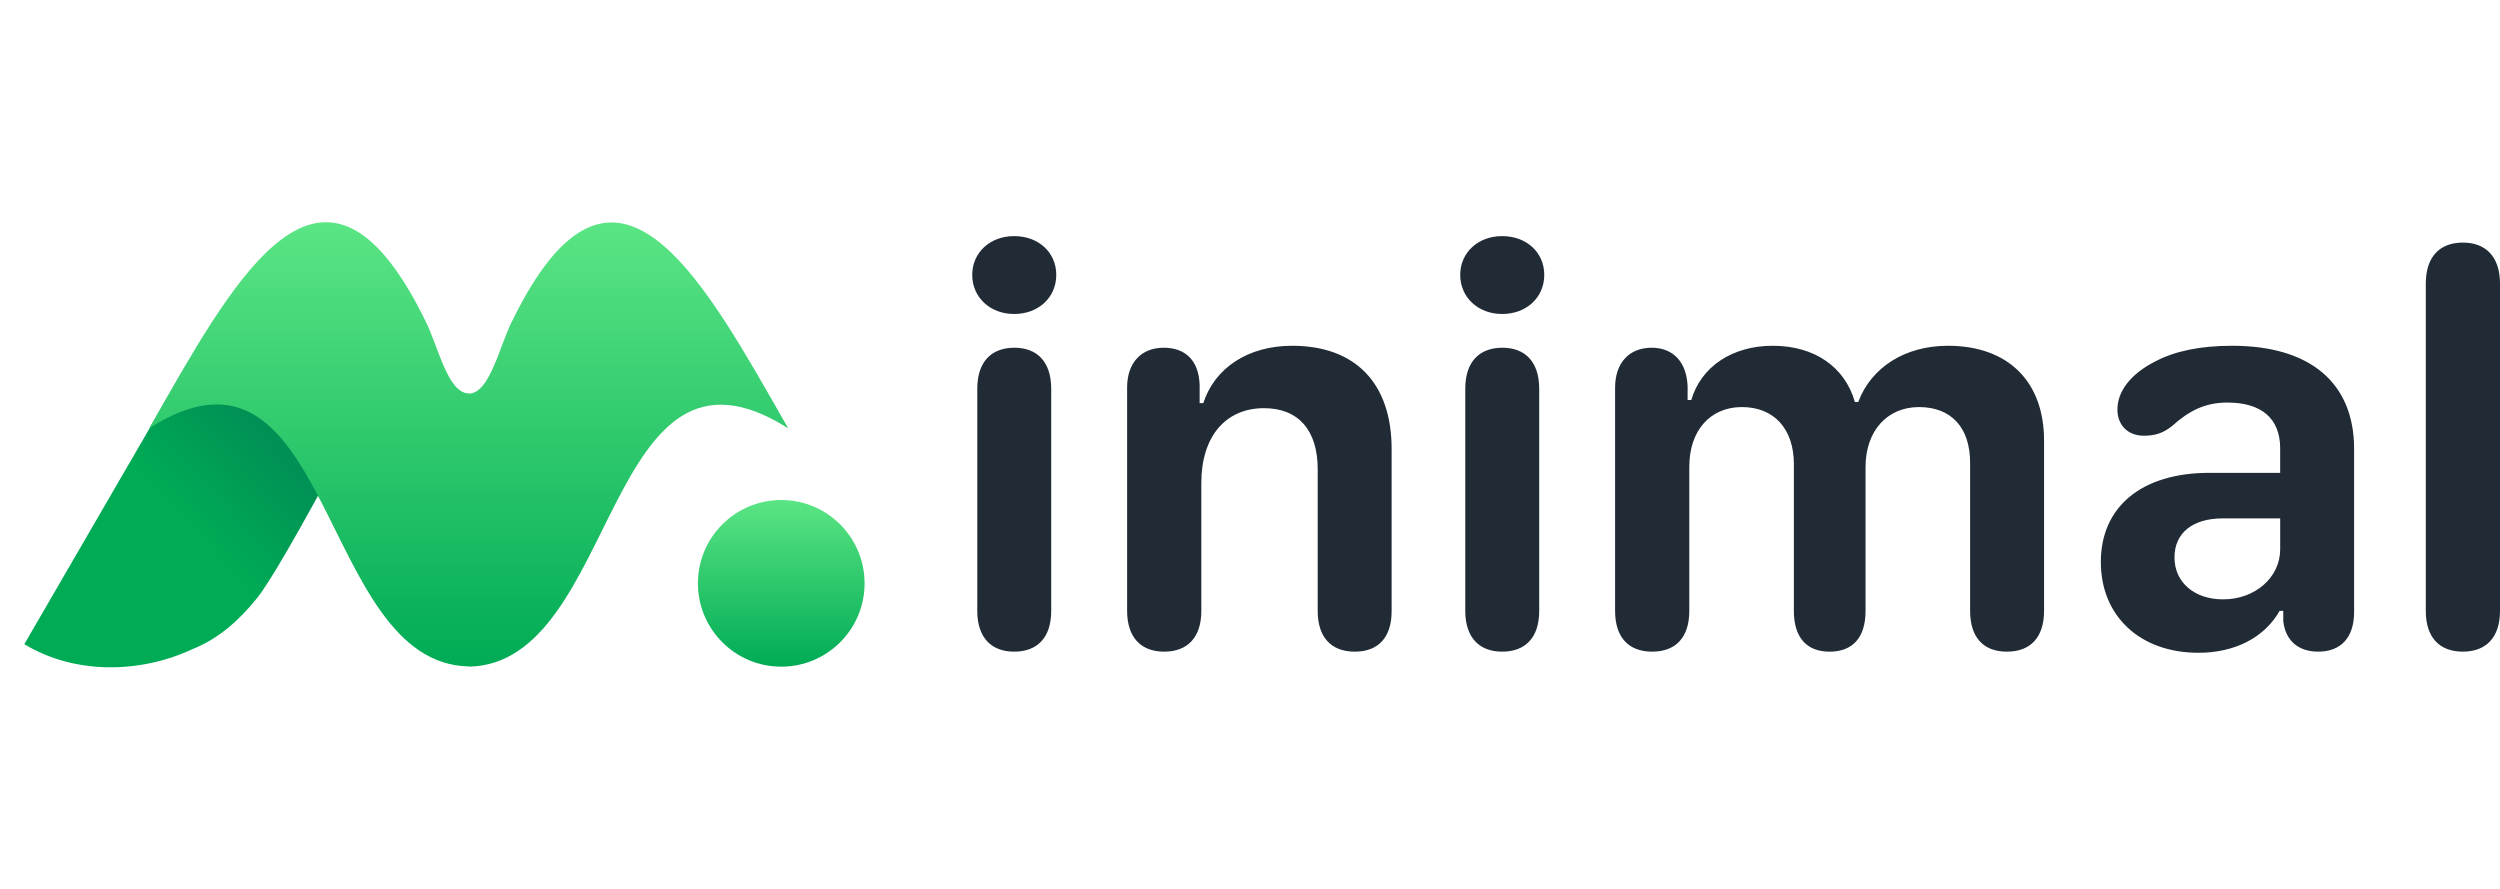
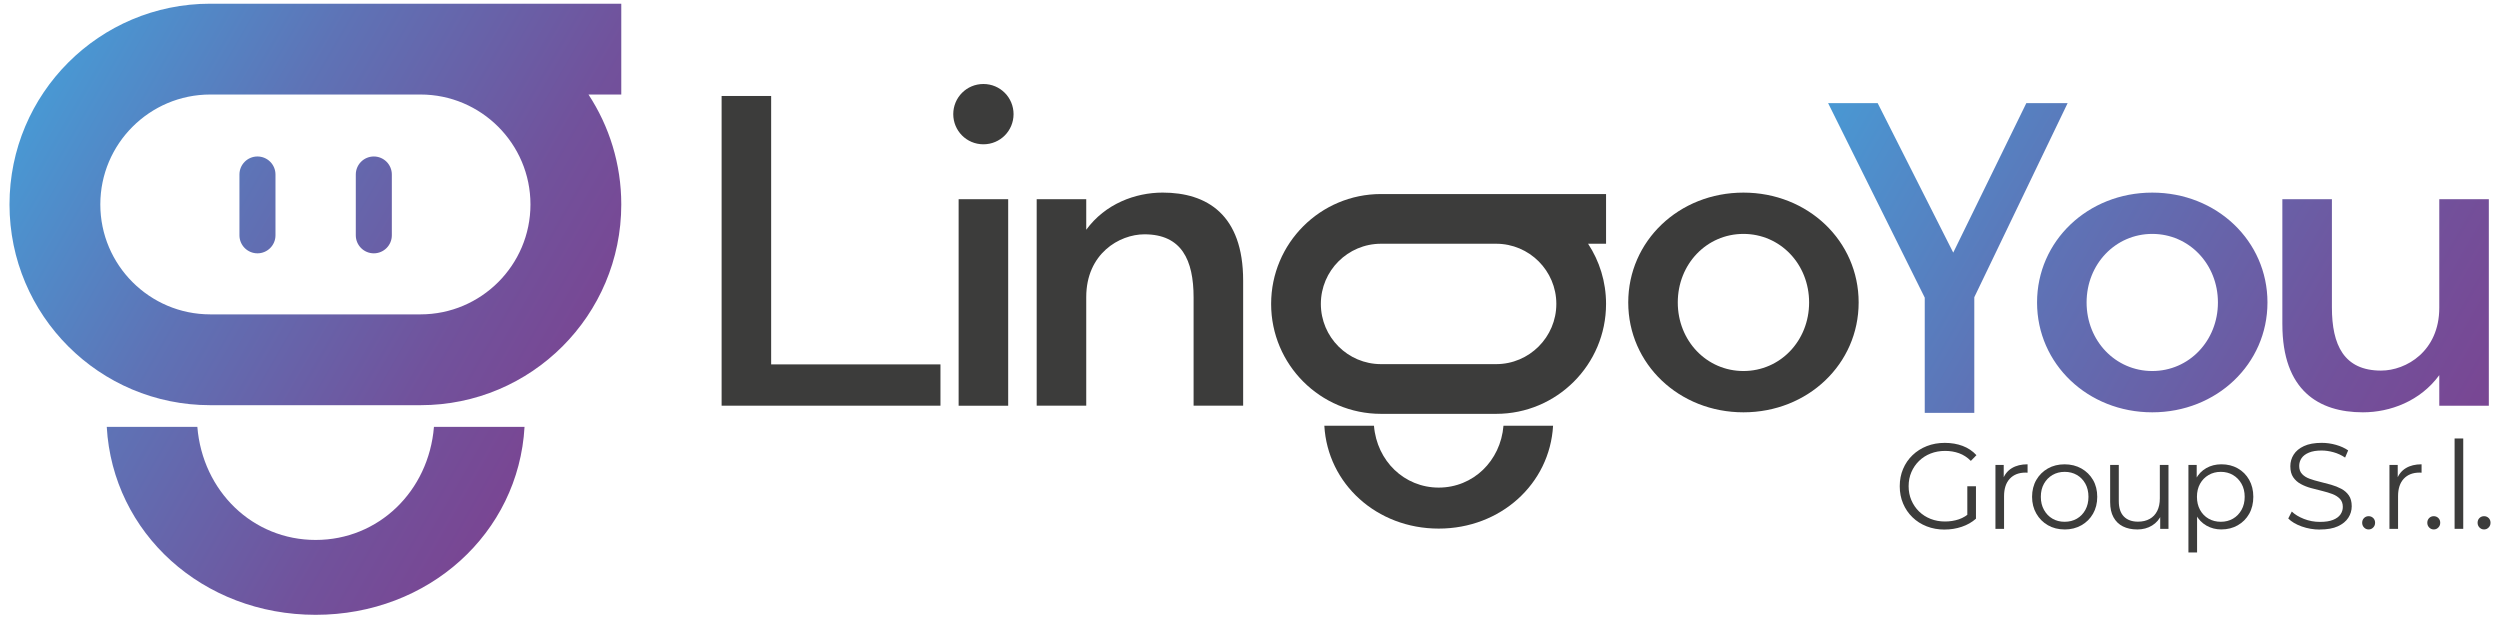
- <svg xmlns="http://www.w3.org/2000/svg" height="128" viewBox="0 0 360 128" width="360">
-   <linearGradient id="a" x1="100%" x2="50%" y1="5.663%" y2="50%">
-     <stop offset="0" stop-color="#007b55" />
-     <stop offset="1" stop-color="#00ab55" />
-   </linearGradient>
-   <linearGradient id="b" x1="50%" x2="50%" y1="0%" y2="100%">
-     <stop offset="0" stop-color="#5be584" />
-     <stop offset="1" stop-color="#00ab55" />
-   </linearGradient>
-   <g fill="none" fill-rule="evenodd">
-     <g transform="translate(3.5 32)">
-       <path d="m23.202 20.777c11.072 5.722 11.577 5.984 11.6 5.995.003.002.161.083 11.198 5.788-6.518 12.135-10.673 19.316-12.467 21.545-2.69 3.342-5.624 5.873-9.232 7.333-7.586 3.565-17.018 3.732-24.3-.676z" fill="url(#a)" />
-       <g fill="url(#b)">
-         <path d="m107.578 25.432c-11.568-20.239-23.525-39.307-37.261-11.336-1.879 3.596-3.249 10.584-6.317 10.584v-.036c-3.068 0-4.437-6.988-6.316-10.584-13.736-27.971-25.694-8.903-37.261 11.336-.871 1.526-1.707 2.983-2.422 4.249 26.509-16.782 24.278 33.917 46 34.319v.036c21.723-.403 19.491-51.101 46-34.32-.715-1.266-1.551-2.722-2.422-4.249" />
-         <path d="m109 64c6.627 0 12-5.373 12-12s-5.373-12-12-12-12 5.373-12 12 5.373 12 12 12" />
+ <svg xmlns="http://www.w3.org/2000/svg" xmlns:xlink="http://www.w3.org/1999/xlink" id="Livello_1" data-name="Livello 1" viewBox="0 0 1350 334">
+   <defs>
+     <style>
+       .cls-1 {
+         fill: #3c3c3b;
+       }
+ 
+       .cls-2 {
+         fill: url(#Sfumatura_senza_nome_111-2);
+       }
+ 
+       .cls-3 {
+         fill: url(#Sfumatura_senza_nome_111);
+       }
+     </style>
+     <linearGradient id="Sfumatura_senza_nome_111" data-name="Sfumatura senza nome 111" x1="308.91" y1="208.63" x2="25.94" y2="45.26" gradientUnits="userSpaceOnUse">
+       <stop offset="0" stop-color="#794693" />
+       <stop offset=".22" stop-color="#71529c" />
+       <stop offset=".63" stop-color="#5e73b6" />
+       <stop offset="1" stop-color="#4998d3" />
+     </linearGradient>
+     <linearGradient id="Sfumatura_senza_nome_111-2" data-name="Sfumatura senza nome 111" x1="1329.19" y1="244.66" x2="990.85" y2="49.32" xlink:href="#Sfumatura_senza_nome_111" />
+   </defs>
+   <path class="cls-3" d="M57.65,230.52h48.92c2.83,34.77,29.92,61.05,63.88,61.05s61.05-26.28,63.88-61.05h48.92s0,0,0,0c-3.24,57.41-51.75,101.48-112.8,101.48s-109.57-44.07-112.8-101.48c0,0,0,0,0,0ZM148.76,127.07v-32.84c0-5.37-4.36-9.73-9.73-9.73h0c-5.37,0-9.73,4.36-9.73,9.73v32.84c0,5.37,4.36,9.73,9.73,9.73h0c5.37,0,9.73-4.36,9.73-9.73ZM211.59,127.07v-32.84c0-5.37-4.36-9.73-9.73-9.73h0c-5.37,0-9.73,4.36-9.73,9.73v32.84c0,5.37,4.36,9.73,9.73,9.73h0c5.37,0,9.73-4.36,9.73-9.73ZM335.49,2H113.53C53.66,2,5.13,50.53,5.13,110.4s48.53,108.4,108.4,108.4h113.56c59.87,0,108.4-48.53,108.4-108.4,0-21.92-6.53-42.31-17.71-59.36h17.71V2ZM286.45,110.4c0,32.73-26.63,59.36-59.36,59.36h-113.56c-32.73,0-59.36-26.63-59.36-59.36s26.63-59.36,59.36-59.36h113.56c32.73,0,59.36,26.63,59.36,59.36Z" />
+   <g>
+     <g>
+       <g>
+         <path class="cls-1" d="M389.66,51.83h26.76v144.94h91.43v22.3h-118.18V51.83Z" />
+         <path class="cls-1" d="M514.76,61.64c0-8.92,7.14-16.28,16.28-16.28s16.28,7.36,16.28,16.28-7.14,16.28-16.28,16.28-16.28-7.36-16.28-16.28ZM517.66,107.58h26.76v111.5h-26.76v-111.5Z" />
+         <path class="cls-1" d="M618.01,126.53c-13.6,0-31.44,10.48-31.44,33.89v58.65h-26.76v-111.5h26.76v16.5c10.26-14.05,26.54-20.07,41.25-20.07,23.86,0,43.48,11.82,43.48,47.5v67.57h-26.76v-58.42c0-20.29-6.47-34.12-26.54-34.12Z" />
+         <path class="cls-1" d="M879.25,163.33c0-33.23,27.43-59.32,62.21-59.32s62.21,26.09,62.21,59.32-27.43,59.32-62.21,59.32-62.21-26.09-62.21-59.32ZM976.92,163.33c0-20.74-15.61-37.02-35.46-37.02s-35.46,16.28-35.46,37.02,15.61,37.02,35.46,37.02,35.46-16.28,35.46-37.02Z" />
+         <path class="cls-2" d="M1039.36,160.72l-52.18-105.03h26.76l40.81,80.72,39.47-80.72h22.3l-50.4,104.81v62.44h-26.76v-62.21ZM1100.01,163.33c0-33.23,27.43-59.32,62.21-59.32s62.21,26.09,62.21,59.32-27.43,59.32-62.21,59.32-62.21-26.09-62.21-59.32ZM1197.68,163.33c0-20.74-15.61-37.02-35.46-37.02s-35.46,16.28-35.46,37.02,15.61,37.02,35.46,37.02,35.46-16.28,35.46-37.02ZM1232.47,175.15v-67.57h26.76v58.42c0,20.29,6.47,34.12,26.54,34.12,13.6,0,31.44-10.48,31.44-33.89v-58.65h26.76v111.5h-26.76v-16.5c-10.26,14.05-26.54,20.07-41.25,20.07-23.86,0-43.48-11.82-43.48-47.5Z" />
+       </g>
+       <g>
+         <path class="cls-1" d="M1050.12,285.97c-3.51,0-6.74-.58-9.7-1.74-2.96-1.16-5.52-2.79-7.69-4.9-2.17-2.1-3.86-4.58-5.06-7.43-1.21-2.85-1.81-5.96-1.81-9.34s.6-6.49,1.81-9.34c1.2-2.85,2.9-5.32,5.1-7.43,2.19-2.1,4.77-3.74,7.72-4.9,2.96-1.16,6.19-1.74,9.7-1.74s6.72.55,9.63,1.64c2.91,1.1,5.4,2.76,7.46,5l-3.02,3.09c-1.93-1.93-4.06-3.31-6.38-4.14-2.32-.83-4.82-1.25-7.49-1.25-2.85,0-5.47.47-7.86,1.41-2.39.94-4.47,2.28-6.25,4.01-1.78,1.73-3.15,3.75-4.14,6.05-.99,2.3-1.48,4.83-1.48,7.59s.49,5.24,1.48,7.56c.99,2.32,2.37,4.35,4.14,6.08,1.78,1.73,3.86,3.07,6.25,4.01,2.39.94,4.99,1.41,7.79,1.41,2.63,0,5.12-.39,7.46-1.18,2.35-.79,4.5-2.13,6.48-4.01l2.76,3.68c-2.19,1.93-4.76,3.39-7.69,4.37-2.94.99-6.01,1.48-9.2,1.48ZM1067.02,280.12l-4.67-.59v-16.96h4.67v17.55Z" />
+         <path class="cls-1" d="M1077.54,285.57v-34.52h4.47v9.4l-.46-1.64c.96-2.63,2.59-4.64,4.86-6.02,2.28-1.38,5.11-2.07,8.48-2.07v4.54c-.18,0-.35,0-.53-.03-.18-.02-.35-.03-.53-.03-3.64,0-6.49,1.11-8.55,3.32-2.06,2.21-3.09,5.36-3.09,9.44v17.62h-4.67Z" />
+         <path class="cls-1" d="M1114.88,285.9c-3.38,0-6.38-.76-9.01-2.27-2.63-1.51-4.71-3.6-6.25-6.28-1.54-2.67-2.3-5.7-2.3-9.07s.77-6.51,2.3-9.14c1.53-2.63,3.62-4.69,6.25-6.18,2.63-1.49,5.63-2.23,9.01-2.23s6.45.76,9.11,2.27c2.65,1.51,4.73,3.57,6.25,6.18,1.51,2.61,2.27,5.65,2.27,9.11s-.76,6.45-2.27,9.11c-1.51,2.65-3.6,4.73-6.28,6.25-2.67,1.51-5.7,2.27-9.07,2.27ZM1114.88,281.76c2.5,0,4.71-.56,6.64-1.68,1.93-1.12,3.45-2.7,4.57-4.73,1.12-2.04,1.68-4.39,1.68-7.07s-.56-5.08-1.68-7.1c-1.12-2.02-2.64-3.58-4.57-4.7-1.93-1.12-4.12-1.68-6.58-1.68s-4.65.56-6.58,1.68c-1.93,1.12-3.46,2.69-4.6,4.7-1.14,2.02-1.71,4.38-1.71,7.1s.57,5.03,1.71,7.07c1.14,2.04,2.66,3.62,4.57,4.73,1.91,1.12,4.09,1.68,6.54,1.68Z" />
+         <path class="cls-1" d="M1154.07,285.9c-2.94,0-5.5-.55-7.69-1.64-2.19-1.09-3.89-2.74-5.09-4.93-1.21-2.19-1.81-4.93-1.81-8.22v-20.05h4.67v19.53c0,3.68.91,6.45,2.73,8.32,1.82,1.86,4.37,2.79,7.66,2.79,2.41,0,4.5-.49,6.28-1.48,1.78-.99,3.13-2.42,4.08-4.31.94-1.88,1.41-4.14,1.41-6.77v-18.08h4.67v34.52h-4.47v-9.47l.72,1.71c-1.09,2.54-2.79,4.53-5.09,5.95-2.3,1.43-4.99,2.14-8.05,2.14Z" />
+         <path class="cls-1" d="M1181.75,298.33v-47.27h4.47v10.39l-.46,6.9.66,6.97v23.01h-4.67ZM1199.57,285.9c-2.98,0-5.68-.69-8.09-2.07-2.41-1.38-4.33-3.37-5.75-5.98-1.43-2.61-2.14-5.8-2.14-9.57s.7-6.96,2.1-9.57c1.4-2.61,3.31-4.59,5.72-5.95,2.41-1.36,5.13-2.04,8.15-2.04,3.29,0,6.24.73,8.84,2.2,2.61,1.47,4.66,3.53,6.15,6.18,1.49,2.65,2.24,5.71,2.24,9.17s-.75,6.57-2.24,9.2c-1.49,2.63-3.54,4.69-6.15,6.18-2.61,1.49-5.55,2.24-8.84,2.24ZM1199.24,281.76c2.45,0,4.65-.56,6.58-1.68,1.93-1.12,3.46-2.7,4.6-4.73,1.14-2.04,1.71-4.39,1.71-7.07s-.57-5.02-1.71-7.04c-1.14-2.02-2.67-3.59-4.6-4.73-1.93-1.14-4.12-1.71-6.58-1.71s-4.66.57-6.61,1.71c-1.95,1.14-3.48,2.72-4.6,4.73-1.12,2.02-1.68,4.36-1.68,7.04s.56,5.03,1.68,7.07c1.12,2.04,2.65,3.62,4.6,4.73,1.95,1.12,4.15,1.68,6.61,1.68Z" />
+         <path class="cls-1" d="M1252.76,285.97c-3.42,0-6.7-.56-9.83-1.68-3.13-1.12-5.56-2.55-7.27-4.31l1.91-3.75c1.62,1.58,3.8,2.9,6.54,3.98,2.74,1.08,5.62,1.61,8.65,1.61s5.25-.36,7.07-1.08c1.82-.72,3.16-1.7,4.01-2.93.85-1.23,1.28-2.59,1.28-4.08,0-1.8-.52-3.24-1.55-4.34-1.03-1.09-2.38-1.96-4.04-2.6-1.67-.63-3.51-1.19-5.52-1.68-2.02-.48-4.03-1-6.05-1.55-2.02-.55-3.87-1.28-5.55-2.2-1.69-.92-3.05-2.14-4.08-3.65-1.03-1.51-1.55-3.49-1.55-5.95,0-2.28.6-4.37,1.81-6.28,1.2-1.91,3.06-3.44,5.55-4.6,2.5-1.16,5.7-1.74,9.6-1.74,2.59,0,5.15.36,7.69,1.08,2.54.72,4.73,1.72,6.57,2.99l-1.64,3.88c-1.97-1.32-4.07-2.28-6.28-2.89-2.21-.61-4.35-.92-6.41-.92-2.76,0-5.04.37-6.84,1.12-1.8.75-3.12,1.74-3.98,2.99-.85,1.25-1.28,2.66-1.28,4.24,0,1.8.51,3.24,1.55,4.34,1.03,1.1,2.39,1.95,4.08,2.56,1.69.61,3.54,1.16,5.56,1.64,2.02.48,4.02,1.01,6.02,1.58,1.99.57,3.84,1.31,5.52,2.2,1.69.9,3.05,2.09,4.08,3.58,1.03,1.49,1.55,3.44,1.55,5.85,0,2.23-.61,4.31-1.84,6.21-1.23,1.91-3.1,3.44-5.62,4.6-2.52,1.16-5.75,1.74-9.7,1.74Z" />
+         <path class="cls-1" d="M1279.06,285.9c-.96,0-1.79-.35-2.47-1.05-.68-.7-1.02-1.56-1.02-2.56s.34-1.91,1.02-2.56c.68-.66,1.5-.99,2.47-.99s1.79.33,2.47.99c.68.66,1.02,1.51,1.02,2.56s-.34,1.86-1.02,2.56c-.68.7-1.5,1.05-2.47,1.05Z" />
+         <path class="cls-1" d="M1290.3,285.57v-34.52h4.47v9.4l-.46-1.64c.96-2.63,2.59-4.64,4.86-6.02,2.28-1.38,5.11-2.07,8.48-2.07v4.54c-.18,0-.35,0-.53-.03-.18-.02-.35-.03-.53-.03-3.64,0-6.49,1.11-8.55,3.32-2.06,2.21-3.09,5.36-3.09,9.44v17.62h-4.67Z" />
+         <path class="cls-1" d="M1314.23,285.9c-.96,0-1.79-.35-2.47-1.05-.68-.7-1.02-1.56-1.02-2.56s.34-1.91,1.02-2.56c.68-.66,1.5-.99,2.47-.99s1.79.33,2.47.99c.68.66,1.02,1.51,1.02,2.56s-.34,1.86-1.02,2.56c-.68.7-1.5,1.05-2.47,1.05Z" />
+         <path class="cls-1" d="M1325.48,285.57v-48.79h4.67v48.79h-4.67Z" />
+         <path class="cls-1" d="M1341.39,285.9c-.96,0-1.79-.35-2.47-1.05-.68-.7-1.02-1.56-1.02-2.56s.34-1.91,1.02-2.56c.68-.66,1.5-.99,2.47-.99s1.79.33,2.47.99c.68.66,1.02,1.51,1.02,2.56s-.34,1.86-1.02,2.56c-.68.7-1.5,1.05-2.47,1.05Z" />
      </g>
    </g>
-     <path d="m146.031 45.215c3.522 0 6.072-2.389 6.072-5.628s-2.55-5.587-6.072-5.587c-3.441 0-6.031 2.348-6.031 5.587s2.591 5.628 6.031 5.628zm0 48.623c3.319 0 5.343-1.984 5.343-5.87v-31.984c0-3.887-2.024-5.911-5.303-5.911-3.319 0-5.343 2.024-5.343 5.911v31.984c0 3.846 2.024 5.87 5.303 5.87zm49.06 0c3.4 0 5.303-2.065 5.303-5.83v-23.36c0-9.433-5.181-14.858-14.329-14.858-6.315 0-11.132 3.158-12.791 8.259h-.526v-2.632c-.121-3.441-1.983-5.344-5.181-5.344-3.238 0-5.262 2.186-5.262 5.709v32.186c0 3.765 1.943 5.87 5.343 5.87s5.343-2.105 5.343-5.87v-18.421c0-6.68 3.481-10.769 9.027-10.769 4.938 0 7.731 3.158 7.731 8.785v20.405c0 3.765 1.902 5.87 5.343 5.87zm21.211-48.623c3.522 0 6.072-2.389 6.072-5.628s-2.55-5.587-6.072-5.587c-3.441 0-6.031 2.348-6.031 5.587s2.591 5.628 6.031 5.628zm0 48.623c3.319 0 5.343-1.984 5.343-5.87v-31.984c0-3.887-2.024-5.911-5.303-5.911-3.319 0-5.343 2.024-5.343 5.911v31.984c0 3.846 2.024 5.87 5.303 5.87zm72.699 0c3.4 0 5.343-2.065 5.343-5.87v-24.534c0-8.502-5.181-13.644-13.844-13.644-6.193 0-11.051 3.117-12.913 8.097h-.486c-1.417-5.02-5.788-8.097-11.82-8.097-5.829 0-10.322 2.996-11.739 7.814h-.526v-2.024c-.162-3.441-2.064-5.506-5.181-5.506-3.238 0-5.262 2.186-5.262 5.749v32.146c0 3.806 1.943 5.87 5.343 5.87s5.343-2.065 5.343-5.87v-20.769c0-5.223 3.036-8.583 7.569-8.583 4.615 0 7.489 3.117 7.489 8.219v21.134c0 3.806 1.822 5.87 5.141 5.87 3.36 0 5.181-2.065 5.181-5.87v-20.729c0-5.182 3.117-8.623 7.691-8.623 4.615 0 7.367 2.915 7.367 8.016v21.336c0 3.806 1.902 5.87 5.303 5.87zm27.566.162c5.262 0 9.512-2.186 11.698-6.032h.526v1.498c.324 2.794 2.186 4.372 5.019 4.372 3.319 0 5.181-2.065 5.181-5.709v-23.482c0-9.514-6.315-14.858-17.568-14.858-4.695 0-8.298.81-11.01 2.227-3.764 1.903-5.505 4.453-5.505 6.964 0 2.186 1.457 3.765 3.805 3.765 1.741 0 2.874-.445 4.088-1.417 2.388-2.146 4.695-3.36 7.934-3.36 4.898 0 7.61 2.267 7.61 6.599v3.522h-10.201c-9.755 0-15.625 4.899-15.625 12.834 0 7.814 5.667 13.077 14.046 13.077zm3.562-7.692c-4.169 0-7.003-2.47-7.003-6.032 0-3.522 2.591-5.628 6.962-5.628h8.258v4.453c0 4.049-3.603 7.206-8.217 7.206zm34.528 7.53c3.279 0 5.343-1.984 5.343-5.87v-47.126c0-3.887-2.064-5.911-5.343-5.911-3.319 0-5.343 2.024-5.343 5.911v47.126c0 3.887 2.024 5.87 5.343 5.87z" fill="#212b36" fill-rule="nonzero" />
+     <path class="cls-1" d="M715.16,229.88h26.78c1.55,19.04,16.38,33.42,34.97,33.42s33.42-14.39,34.97-33.42h26.78s0,0,0,0c-1.77,31.43-28.33,55.56-61.76,55.56s-59.98-24.13-61.76-55.56c0,0,0,0,0,0Z" />
+     <path class="cls-1" d="M867.26,104.78h-121.51c-32.78,0-59.34,26.56-59.34,59.34s26.56,59.36,59.34,59.36h62.18c32.78,0,59.34-26.58,59.34-59.36,0-12-3.56-23.15-9.7-32.49h9.7v-26.84ZM807.93,196.63h-62.18c-17.91,0-32.49-14.58-32.49-32.52s14.58-32.49,32.49-32.49h62.18c17.91,0,32.49,14.58,32.49,32.49s-14.58,32.52-32.49,32.52Z" />
  </g>
</svg>
